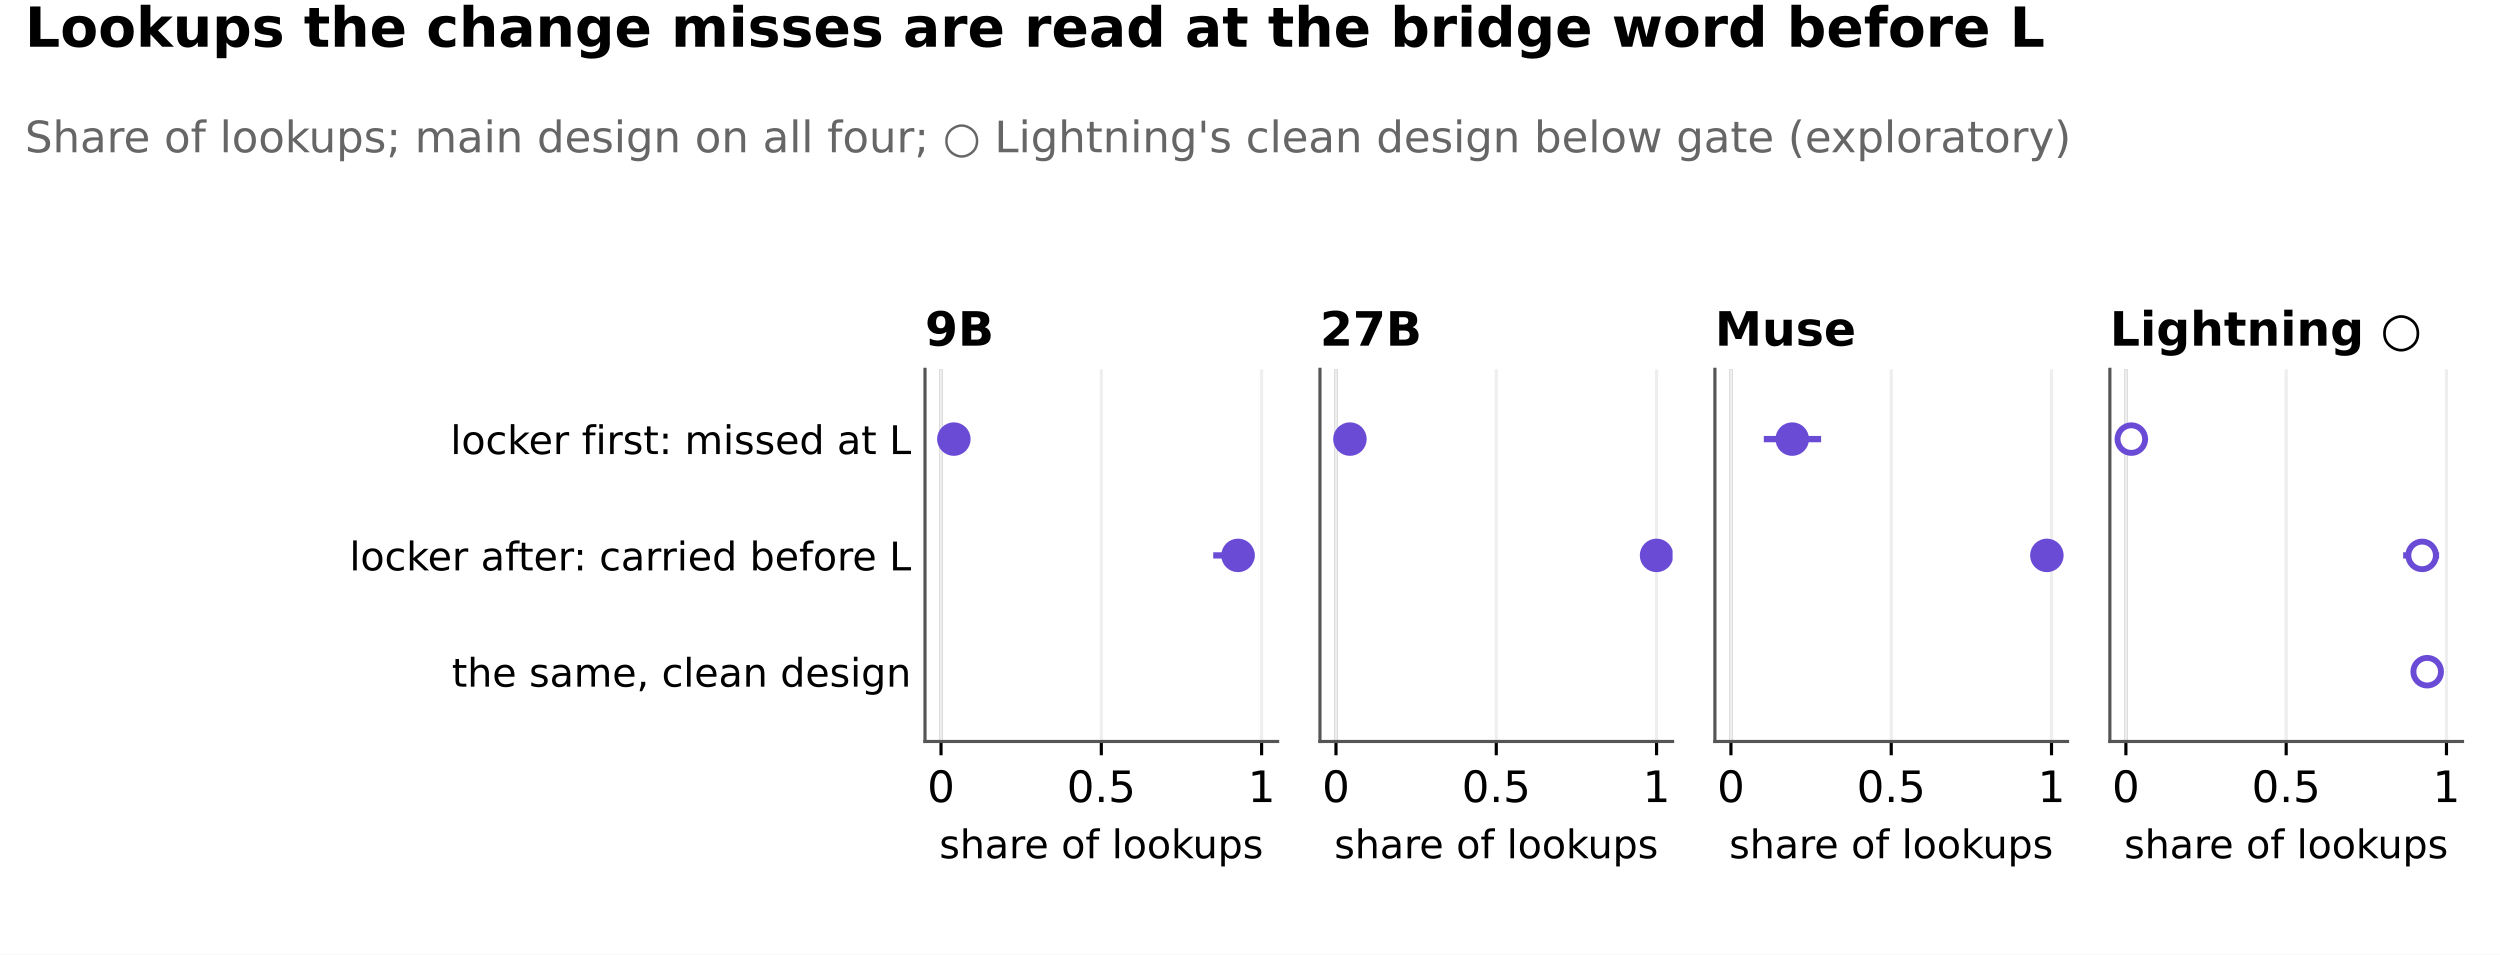
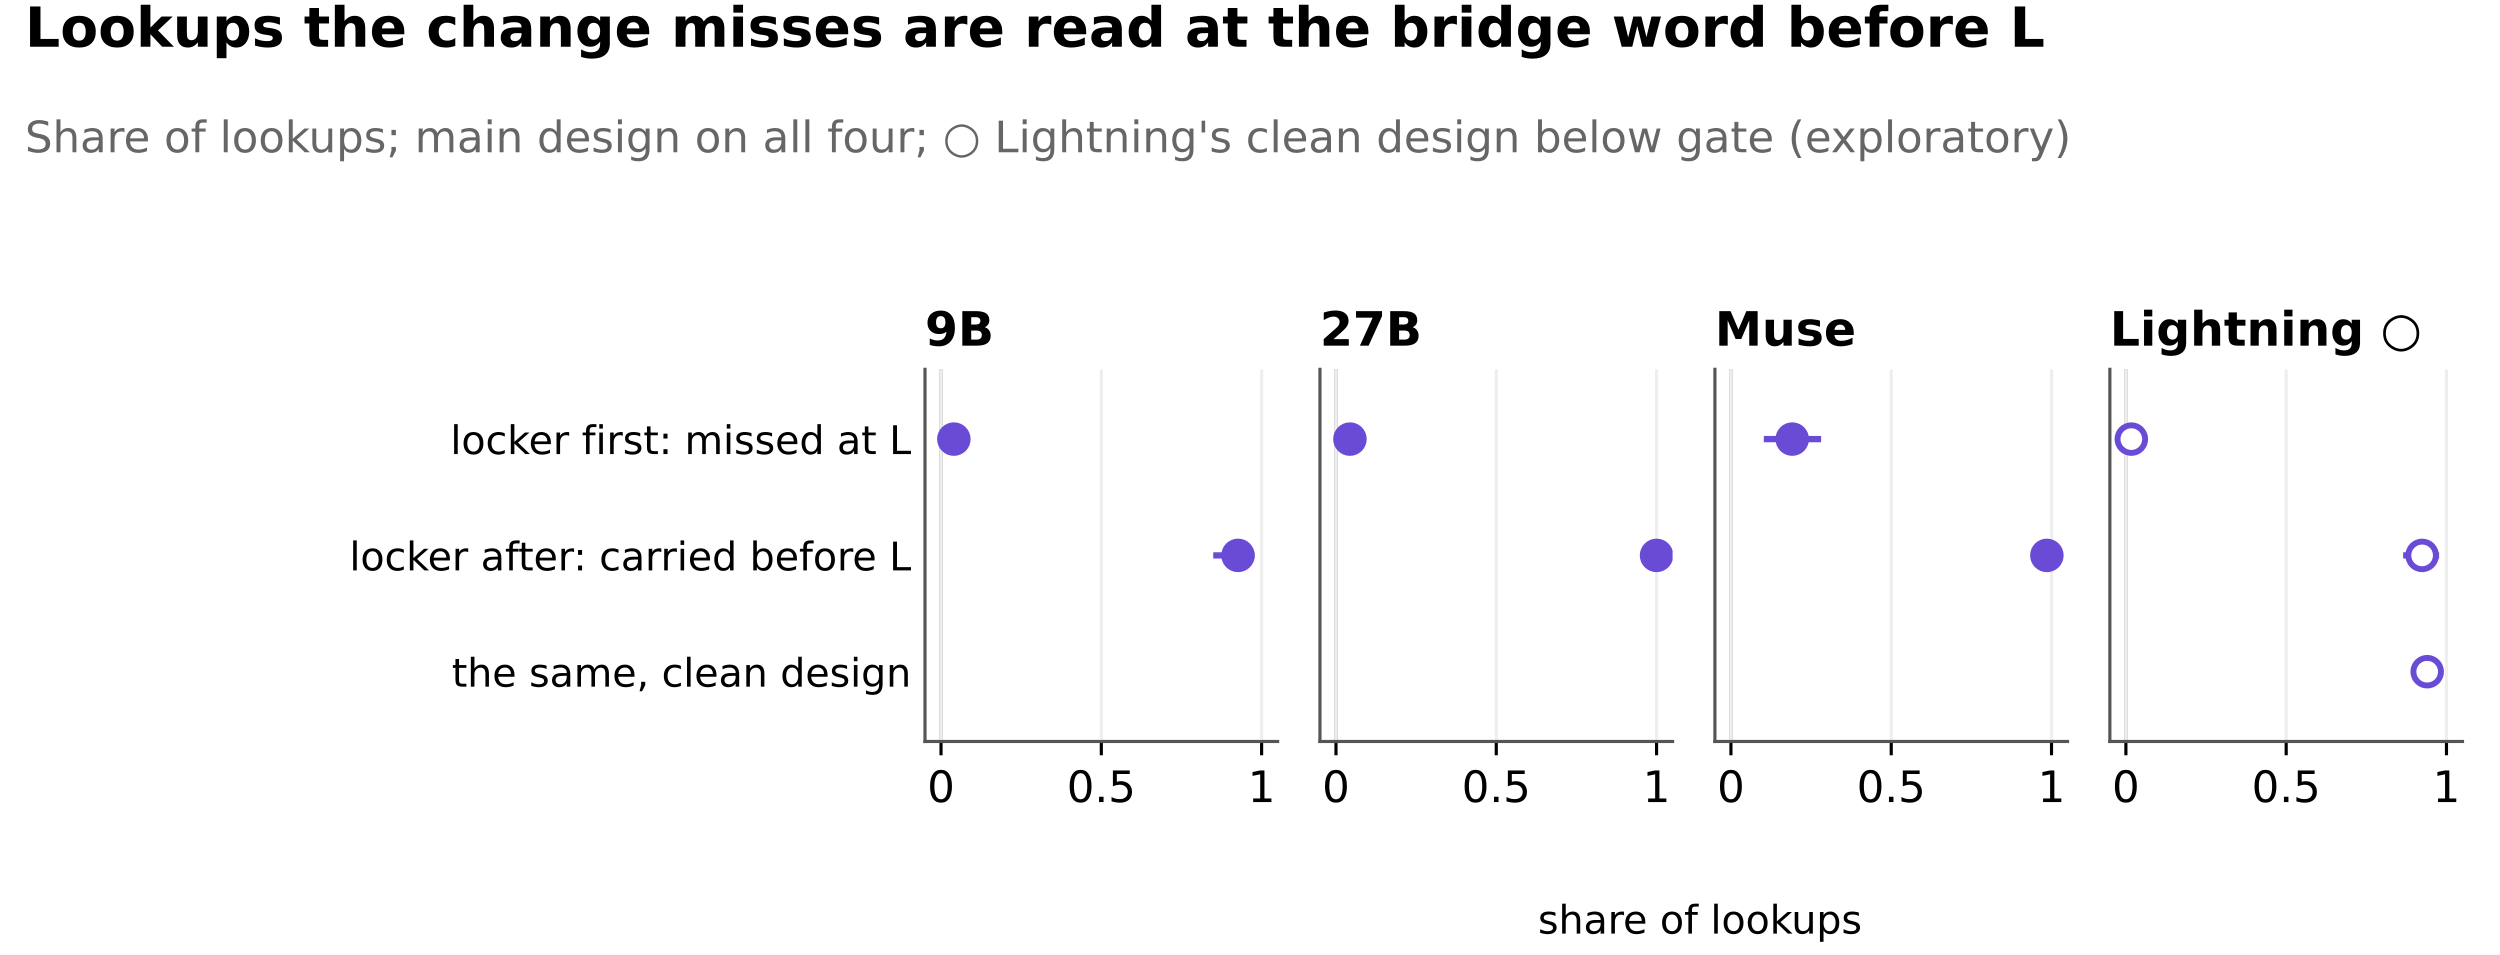
<svg xmlns="http://www.w3.org/2000/svg" xmlns:xlink="http://www.w3.org/1999/xlink" width="633.6pt" height="241.92pt" viewBox="0 0 633.6 241.92" version="1.1">
  <defs>
    <style type="text/css">*{stroke-linejoin: round; stroke-linecap: butt}</style>
  </defs>
  <g id="figure_1">
    <g id="patch_1">
      <path d="M 0 241.92  L 633.6 241.92  L 633.6 0  L 0 0  z " style="fill: #ffffff" />
    </g>
    <g id="axes_1">
      <g id="patch_2">
        <path d="M 234.432 187.92  L 323.804 187.92  L 323.804 93.6  L 234.432 93.6  z " style="fill: #ffffff" />
      </g>
      <g id="line2d_1">
-         <path d="M 238.494 187.92  L 238.494 93.6  " clip-path="url(#pc86608e66d)" style="fill: none; stroke: #999999; stroke-width: 0.8; stroke-linecap: square" />
+         <path d="M 238.494 187.92  L 238.494 93.6  " clip-path="url(#pe9fae04e97)" style="fill: none; stroke: #999999; stroke-width: 0.8; stroke-linecap: square" />
      </g>
      <g id="matplotlib.axis_1">
        <g id="xtick_1">
          <g id="line2d_2">
-             <path d="M 238.494 187.92  L 238.494 93.6  " clip-path="url(#pc86608e66d)" style="fill: none; stroke: #eeeeee; stroke-width: 0.8; stroke-linecap: square" />
+             <path d="M 238.494 187.92  L 238.494 93.6  " clip-path="url(#pe9fae04e97)" style="fill: none; stroke: #eeeeee; stroke-width: 0.8; stroke-linecap: square" />
          </g>
          <g id="line2d_3">
            <defs>
-               <path id="m258b55575c" d="M 0 0  L 0 3.5  " style="stroke: #000000; stroke-width: 0.8" />
+               <path id="m44c20ab8ee" d="M 0 0  L 0 3.5  " style="stroke: #000000; stroke-width: 0.8" />
            </defs>
            <g>
-               <use xlink:href="#m258b55575c" x="238.494" y="187.92" style="stroke: #000000; stroke-width: 0.8" />
+               <use xlink:href="#m44c20ab8ee" x="238.494" y="187.92" style="stroke: #000000; stroke-width: 0.8" />
            </g>
          </g>
          <g id="text_1">
            <text style="font-size: 11px; font-family: 'DejaVu Sans'; text-anchor: middle" x="238.494" y="203.277" transform="rotate(-0 238.4944 203.2774)">0</text>
          </g>
        </g>
        <g id="xtick_2">
          <g id="line2d_4">
-             <path d="M 279.118 187.92  L 279.118 93.6  " clip-path="url(#pc86608e66d)" style="fill: none; stroke: #eeeeee; stroke-width: 0.8; stroke-linecap: square" />
+             <path d="M 279.118 187.92  L 279.118 93.6  " clip-path="url(#pe9fae04e97)" style="fill: none; stroke: #eeeeee; stroke-width: 0.8; stroke-linecap: square" />
          </g>
          <g id="line2d_5">
            <g>
-               <use xlink:href="#m258b55575c" x="279.118" y="187.92" style="stroke: #000000; stroke-width: 0.8" />
+               <use xlink:href="#m44c20ab8ee" x="279.118" y="187.92" style="stroke: #000000; stroke-width: 0.8" />
            </g>
          </g>
          <g id="text_2">
            <text style="font-size: 11px; font-family: 'DejaVu Sans'; text-anchor: middle" x="279.118" y="203.277" transform="rotate(-0 279.1182 203.2774)">0.5</text>
          </g>
        </g>
        <g id="xtick_3">
          <g id="line2d_6">
-             <path d="M 319.742 187.92  L 319.742 93.6  " clip-path="url(#pc86608e66d)" style="fill: none; stroke: #eeeeee; stroke-width: 0.8; stroke-linecap: square" />
+             <path d="M 319.742 187.92  L 319.742 93.6  " clip-path="url(#pe9fae04e97)" style="fill: none; stroke: #eeeeee; stroke-width: 0.8; stroke-linecap: square" />
          </g>
          <g id="line2d_7">
            <g>
-               <use xlink:href="#m258b55575c" x="319.742" y="187.92" style="stroke: #000000; stroke-width: 0.8" />
+               <use xlink:href="#m44c20ab8ee" x="319.742" y="187.92" style="stroke: #000000; stroke-width: 0.8" />
            </g>
          </g>
          <g id="text_3">
            <text style="font-size: 11px; font-family: 'DejaVu Sans'; text-anchor: middle" x="319.742" y="203.277" transform="rotate(-0 319.7421 203.2774)">1</text>
          </g>
-         </g>
-         <g id="text_4">
-           <text style="font-size: 10px; font-family: 'DejaVu Sans'; text-anchor: middle" x="279.118" y="217.518" transform="rotate(-0 279.1182 217.5184)">share of lookups</text>
        </g>
      </g>
      <g id="matplotlib.axis_2">
        <g id="ytick_1">
          <g id="line2d_8" />
-           <g id="text_5">
+           <g id="text_4">
            <text style="font-size: 10px; font-family: 'DejaVu Sans'; text-anchor: end" x="230.932" y="115.084" transform="rotate(-0 230.932 115.0842)">locker first: missed at L</text>
          </g>
        </g>
        <g id="ytick_2">
          <g id="line2d_9" />
-           <g id="text_6">
+           <g id="text_5">
            <text style="font-size: 10px; font-family: 'DejaVu Sans'; text-anchor: end" x="230.932" y="144.559" transform="rotate(-0 230.932 144.5592)">locker after: carried before L</text>
          </g>
        </g>
        <g id="ytick_3">
          <g id="line2d_10" />
-           <g id="text_7">
+           <g id="text_6">
            <text style="font-size: 10px; font-family: 'DejaVu Sans'; text-anchor: end" x="230.932" y="174.034" transform="rotate(-0 230.932 174.0342)">the same, clean design</text>
          </g>
        </g>
      </g>
      <g id="line2d_11">
-         <path d="M 238.494 111.285  L 245.458 111.285  " clip-path="url(#pc86608e66d)" style="fill: none; stroke: #6a4bd6; stroke-width: 1.6" />
+         <path d="M 238.494 111.285  L 245.458 111.285  " clip-path="url(#pe9fae04e97)" style="fill: none; stroke: #6a4bd6; stroke-width: 1.6" />
      </g>
      <g id="line2d_12">
-         <path d="M 307.478 140.76  L 317.896 140.76  " clip-path="url(#pc86608e66d)" style="fill: none; stroke: #6a4bd6; stroke-width: 1.6" />
+         <path d="M 307.478 140.76  L 317.896 140.76  " clip-path="url(#pe9fae04e97)" style="fill: none; stroke: #6a4bd6; stroke-width: 1.6" />
      </g>
      <g id="patch_3">
        <path d="M 234.432 187.92  L 234.432 93.6  " style="fill: none; stroke: #555555; stroke-width: 0.8; stroke-linejoin: miter; stroke-linecap: square" />
      </g>
      <g id="patch_4">
        <path d="M 234.432 187.92  L 323.804 187.92  " style="fill: none; stroke: #555555; stroke-width: 0.8; stroke-linejoin: miter; stroke-linecap: square" />
      </g>
      <g id="line2d_13">
        <defs>
-           <path id="mbc6d140aa2" d="M 0 3.5  C 0.928 3.5 1.819 3.131 2.475 2.475  C 3.131 1.819 3.5 0.928 3.5 0  C 3.5 -0.928 3.131 -1.819 2.475 -2.475  C 1.819 -3.131 0.928 -3.5 0 -3.5  C -0.928 -3.5 -1.819 -3.131 -2.475 -2.475  C -3.131 -1.819 -3.5 -0.928 -3.5 0  C -3.5 0.928 -3.131 1.819 -2.475 2.475  C -1.819 3.131 -0.928 3.5 0 3.5  z " style="stroke: #6a4bd6; stroke-width: 1.5" />
+           <path id="mdc71b35489" d="M 0 3.5  C 0.928 3.5 1.819 3.131 2.475 2.475  C 3.131 1.819 3.5 0.928 3.5 0  C 3.5 -0.928 3.131 -1.819 2.475 -2.475  C 1.819 -3.131 0.928 -3.5 0 -3.5  C -0.928 -3.5 -1.819 -3.131 -2.475 -2.475  C -3.131 -1.819 -3.5 -0.928 -3.5 0  C -3.5 0.928 -3.131 1.819 -2.475 2.475  C -1.819 3.131 -0.928 3.5 0 3.5  z " style="stroke: #6a4bd6; stroke-width: 1.5" />
        </defs>
-         <g clip-path="url(#pc86608e66d)">
-           <use xlink:href="#mbc6d140aa2" x="241.744" y="111.285" style="fill: #6a4bd6; stroke: #6a4bd6; stroke-width: 1.5" />
+         <g clip-path="url(#pe9fae04e97)">
+           <use xlink:href="#mdc71b35489" x="241.744" y="111.285" style="fill: #6a4bd6; stroke: #6a4bd6; stroke-width: 1.5" />
        </g>
      </g>
      <g id="line2d_14">
-         <g clip-path="url(#pc86608e66d)">
-           <use xlink:href="#mbc6d140aa2" x="313.768" y="140.76" style="fill: #6a4bd6; stroke: #6a4bd6; stroke-width: 1.5" />
-         </g>
-       </g>
-       <g id="text_8">
+         <g clip-path="url(#pe9fae04e97)">
+           <use xlink:href="#mdc71b35489" x="313.768" y="140.76" style="fill: #6a4bd6; stroke: #6a4bd6; stroke-width: 1.5" />
+         </g>
+       </g>
+       <g id="text_7">
        <text style="font-weight: 700; font-size: 12px; font-family: 'DejaVu Sans'; text-anchor: start" x="234.432" y="87.6" transform="rotate(-0 234.432 87.6)">9B</text>
      </g>
    </g>
    <g id="axes_2">
      <g id="patch_5">
        <path d="M 334.529 187.92  L 423.902 187.92  L 423.902 93.6  L 334.529 93.6  z " style="fill: #ffffff" />
      </g>
      <g id="line2d_15">
-         <path d="M 338.592 187.92  L 338.592 93.6  " clip-path="url(#p6e7dfaacae)" style="fill: none; stroke: #999999; stroke-width: 0.8; stroke-linecap: square" />
+         <path d="M 338.592 187.92  L 338.592 93.6  " clip-path="url(#pb19604c774)" style="fill: none; stroke: #999999; stroke-width: 0.8; stroke-linecap: square" />
      </g>
      <g id="matplotlib.axis_3">
        <g id="xtick_4">
          <g id="line2d_16">
-             <path d="M 338.592 187.92  L 338.592 93.6  " clip-path="url(#p6e7dfaacae)" style="fill: none; stroke: #eeeeee; stroke-width: 0.8; stroke-linecap: square" />
+             <path d="M 338.592 187.92  L 338.592 93.6  " clip-path="url(#pb19604c774)" style="fill: none; stroke: #eeeeee; stroke-width: 0.8; stroke-linecap: square" />
          </g>
          <g id="line2d_17">
            <g>
-               <use xlink:href="#m258b55575c" x="338.592" y="187.92" style="stroke: #000000; stroke-width: 0.8" />
-             </g>
-           </g>
-           <g id="text_9">
+               <use xlink:href="#m44c20ab8ee" x="338.592" y="187.92" style="stroke: #000000; stroke-width: 0.8" />
+             </g>
+           </g>
+           <g id="text_8">
            <text style="font-size: 11px; font-family: 'DejaVu Sans'; text-anchor: middle" x="338.592" y="203.277" transform="rotate(-0 338.5916 203.2774)">0</text>
          </g>
        </g>
        <g id="xtick_5">
          <g id="line2d_18">
-             <path d="M 379.215 187.92  L 379.215 93.6  " clip-path="url(#p6e7dfaacae)" style="fill: none; stroke: #eeeeee; stroke-width: 0.8; stroke-linecap: square" />
+             <path d="M 379.215 187.92  L 379.215 93.6  " clip-path="url(#pb19604c774)" style="fill: none; stroke: #eeeeee; stroke-width: 0.8; stroke-linecap: square" />
          </g>
          <g id="line2d_19">
            <g>
-               <use xlink:href="#m258b55575c" x="379.215" y="187.92" style="stroke: #000000; stroke-width: 0.8" />
-             </g>
-           </g>
-           <g id="text_10">
+               <use xlink:href="#m44c20ab8ee" x="379.215" y="187.92" style="stroke: #000000; stroke-width: 0.8" />
+             </g>
+           </g>
+           <g id="text_9">
            <text style="font-size: 11px; font-family: 'DejaVu Sans'; text-anchor: middle" x="379.215" y="203.277" transform="rotate(-0 379.2154 203.2774)">0.5</text>
          </g>
        </g>
        <g id="xtick_6">
          <g id="line2d_20">
-             <path d="M 419.839 187.92  L 419.839 93.6  " clip-path="url(#p6e7dfaacae)" style="fill: none; stroke: #eeeeee; stroke-width: 0.8; stroke-linecap: square" />
+             <path d="M 419.839 187.92  L 419.839 93.6  " clip-path="url(#pb19604c774)" style="fill: none; stroke: #eeeeee; stroke-width: 0.8; stroke-linecap: square" />
          </g>
          <g id="line2d_21">
            <g>
-               <use xlink:href="#m258b55575c" x="419.839" y="187.92" style="stroke: #000000; stroke-width: 0.8" />
-             </g>
-           </g>
-           <g id="text_11">
+               <use xlink:href="#m44c20ab8ee" x="419.839" y="187.92" style="stroke: #000000; stroke-width: 0.8" />
+             </g>
+           </g>
+           <g id="text_10">
            <text style="font-size: 11px; font-family: 'DejaVu Sans'; text-anchor: middle" x="419.839" y="203.277" transform="rotate(-0 419.8393 203.2774)">1</text>
          </g>
-         </g>
-         <g id="text_12">
-           <text style="font-size: 10px; font-family: 'DejaVu Sans'; text-anchor: middle" x="379.215" y="217.518" transform="rotate(-0 379.2154 217.5184)">share of lookups</text>
        </g>
      </g>
      <g id="matplotlib.axis_4">
        <g id="ytick_4">
          <g id="line2d_22" />
        </g>
        <g id="ytick_5">
          <g id="line2d_23" />
        </g>
        <g id="ytick_6">
          <g id="line2d_24" />
        </g>
      </g>
      <g id="line2d_25">
-         <path d="M 338.592 111.285  L 345.761 111.285  " clip-path="url(#p6e7dfaacae)" style="fill: none; stroke: #6a4bd6; stroke-width: 1.6" />
+         <path d="M 338.592 111.285  L 345.761 111.285  " clip-path="url(#pb19604c774)" style="fill: none; stroke: #6a4bd6; stroke-width: 1.6" />
      </g>
      <g id="line2d_26">
-         <path d="M 419.839 140.76  L 419.839 140.76  " clip-path="url(#p6e7dfaacae)" style="fill: none; stroke: #6a4bd6; stroke-width: 1.6" />
+         <path d="M 419.839 140.76  L 419.839 140.76  " clip-path="url(#pb19604c774)" style="fill: none; stroke: #6a4bd6; stroke-width: 1.6" />
      </g>
      <g id="patch_6">
        <path d="M 334.529 187.92  L 334.529 93.6  " style="fill: none; stroke: #555555; stroke-width: 0.8; stroke-linejoin: miter; stroke-linecap: square" />
      </g>
      <g id="patch_7">
        <path d="M 334.529 187.92  L 423.902 187.92  " style="fill: none; stroke: #555555; stroke-width: 0.8; stroke-linejoin: miter; stroke-linecap: square" />
      </g>
      <g id="line2d_27">
-         <g clip-path="url(#p6e7dfaacae)">
-           <use xlink:href="#mbc6d140aa2" x="342.124" y="111.285" style="fill: #6a4bd6; stroke: #6a4bd6; stroke-width: 1.5" />
+         <g clip-path="url(#pb19604c774)">
+           <use xlink:href="#mdc71b35489" x="342.124" y="111.285" style="fill: #6a4bd6; stroke: #6a4bd6; stroke-width: 1.5" />
        </g>
      </g>
      <g id="line2d_28">
-         <g clip-path="url(#p6e7dfaacae)">
-           <use xlink:href="#mbc6d140aa2" x="419.839" y="140.76" style="fill: #6a4bd6; stroke: #6a4bd6; stroke-width: 1.5" />
-         </g>
-       </g>
-       <g id="text_13">
+         <g clip-path="url(#pb19604c774)">
+           <use xlink:href="#mdc71b35489" x="419.839" y="140.76" style="fill: #6a4bd6; stroke: #6a4bd6; stroke-width: 1.5" />
+         </g>
+       </g>
+       <g id="text_11">
        <text style="font-weight: 700; font-size: 12px; font-family: 'DejaVu Sans'; text-anchor: start" x="334.529" y="87.6" transform="rotate(-0 334.5292 87.6)">27B</text>
      </g>
    </g>
    <g id="axes_3">
      <g id="patch_8">
        <path d="M 434.626 187.92  L 523.999 187.92  L 523.999 93.6  L 434.626 93.6  z " style="fill: #ffffff" />
      </g>
      <g id="line2d_29">
-         <path d="M 438.689 187.92  L 438.689 93.6  " clip-path="url(#p7b498d49ba)" style="fill: none; stroke: #999999; stroke-width: 0.8; stroke-linecap: square" />
+         <path d="M 438.689 187.92  L 438.689 93.6  " clip-path="url(#pe8e29150ae)" style="fill: none; stroke: #999999; stroke-width: 0.8; stroke-linecap: square" />
      </g>
      <g id="matplotlib.axis_5">
        <g id="xtick_7">
          <g id="line2d_30">
-             <path d="M 438.689 187.92  L 438.689 93.6  " clip-path="url(#p7b498d49ba)" style="fill: none; stroke: #eeeeee; stroke-width: 0.8; stroke-linecap: square" />
+             <path d="M 438.689 187.92  L 438.689 93.6  " clip-path="url(#pe8e29150ae)" style="fill: none; stroke: #eeeeee; stroke-width: 0.8; stroke-linecap: square" />
          </g>
          <g id="line2d_31">
            <g>
-               <use xlink:href="#m258b55575c" x="438.689" y="187.92" style="stroke: #000000; stroke-width: 0.8" />
-             </g>
-           </g>
-           <g id="text_14">
+               <use xlink:href="#m44c20ab8ee" x="438.689" y="187.92" style="stroke: #000000; stroke-width: 0.8" />
+             </g>
+           </g>
+           <g id="text_12">
            <text style="font-size: 11px; font-family: 'DejaVu Sans'; text-anchor: middle" x="438.689" y="203.277" transform="rotate(-0 438.6887 203.2774)">0</text>
          </g>
        </g>
        <g id="xtick_8">
          <g id="line2d_32">
-             <path d="M 479.313 187.92  L 479.313 93.6  " clip-path="url(#p7b498d49ba)" style="fill: none; stroke: #eeeeee; stroke-width: 0.8; stroke-linecap: square" />
+             <path d="M 479.313 187.92  L 479.313 93.6  " clip-path="url(#pe8e29150ae)" style="fill: none; stroke: #eeeeee; stroke-width: 0.8; stroke-linecap: square" />
          </g>
          <g id="line2d_33">
            <g>
-               <use xlink:href="#m258b55575c" x="479.313" y="187.92" style="stroke: #000000; stroke-width: 0.8" />
-             </g>
-           </g>
-           <g id="text_15">
+               <use xlink:href="#m44c20ab8ee" x="479.313" y="187.92" style="stroke: #000000; stroke-width: 0.8" />
+             </g>
+           </g>
+           <g id="text_13">
            <text style="font-size: 11px; font-family: 'DejaVu Sans'; text-anchor: middle" x="479.313" y="203.277" transform="rotate(-0 479.3126 203.2774)">0.5</text>
          </g>
        </g>
        <g id="xtick_9">
          <g id="line2d_34">
-             <path d="M 519.936 187.92  L 519.936 93.6  " clip-path="url(#p7b498d49ba)" style="fill: none; stroke: #eeeeee; stroke-width: 0.8; stroke-linecap: square" />
+             <path d="M 519.936 187.92  L 519.936 93.6  " clip-path="url(#pe8e29150ae)" style="fill: none; stroke: #eeeeee; stroke-width: 0.8; stroke-linecap: square" />
          </g>
          <g id="line2d_35">
            <g>
-               <use xlink:href="#m258b55575c" x="519.936" y="187.92" style="stroke: #000000; stroke-width: 0.8" />
-             </g>
-           </g>
-           <g id="text_16">
+               <use xlink:href="#m44c20ab8ee" x="519.936" y="187.92" style="stroke: #000000; stroke-width: 0.8" />
+             </g>
+           </g>
+           <g id="text_14">
            <text style="font-size: 11px; font-family: 'DejaVu Sans'; text-anchor: middle" x="519.936" y="203.277" transform="rotate(-0 519.9364 203.2774)">1</text>
          </g>
-         </g>
-         <g id="text_17">
-           <text style="font-size: 10px; font-family: 'DejaVu Sans'; text-anchor: middle" x="479.313" y="217.518" transform="rotate(-0 479.3126 217.5184)">share of lookups</text>
        </g>
      </g>
      <g id="matplotlib.axis_6">
        <g id="ytick_7">
          <g id="line2d_36" />
        </g>
        <g id="ytick_8">
          <g id="line2d_37" />
        </g>
        <g id="ytick_9">
          <g id="line2d_38" />
        </g>
      </g>
      <g id="line2d_39">
-         <path d="M 447.021 111.285  L 461.54 111.285  " clip-path="url(#p7b498d49ba)" style="fill: none; stroke: #6a4bd6; stroke-width: 1.6" />
+         <path d="M 447.021 111.285  L 461.54 111.285  " clip-path="url(#pe8e29150ae)" style="fill: none; stroke: #6a4bd6; stroke-width: 1.6" />
      </g>
      <g id="line2d_40">
-         <path d="M 515.805 140.76  L 519.936 140.76  " clip-path="url(#p7b498d49ba)" style="fill: none; stroke: #6a4bd6; stroke-width: 1.6" />
+         <path d="M 515.805 140.76  L 519.936 140.76  " clip-path="url(#pe8e29150ae)" style="fill: none; stroke: #6a4bd6; stroke-width: 1.6" />
      </g>
      <g id="patch_9">
        <path d="M 434.626 187.92  L 434.626 93.6  " style="fill: none; stroke: #555555; stroke-width: 0.8; stroke-linejoin: miter; stroke-linecap: square" />
      </g>
      <g id="patch_10">
        <path d="M 434.626 187.92  L 523.999 187.92  " style="fill: none; stroke: #555555; stroke-width: 0.8; stroke-linejoin: miter; stroke-linecap: square" />
      </g>
      <g id="line2d_41">
-         <g clip-path="url(#p7b498d49ba)">
-           <use xlink:href="#mbc6d140aa2" x="454.221" y="111.285" style="fill: #6a4bd6; stroke: #6a4bd6; stroke-width: 1.5" />
+         <g clip-path="url(#pe8e29150ae)">
+           <use xlink:href="#mdc71b35489" x="454.221" y="111.285" style="fill: #6a4bd6; stroke: #6a4bd6; stroke-width: 1.5" />
        </g>
      </g>
      <g id="line2d_42">
-         <g clip-path="url(#p7b498d49ba)">
-           <use xlink:href="#mbc6d140aa2" x="518.759" y="140.76" style="fill: #6a4bd6; stroke: #6a4bd6; stroke-width: 1.5" />
-         </g>
-       </g>
-       <g id="text_18">
+         <g clip-path="url(#pe8e29150ae)">
+           <use xlink:href="#mdc71b35489" x="518.759" y="140.76" style="fill: #6a4bd6; stroke: #6a4bd6; stroke-width: 1.5" />
+         </g>
+       </g>
+       <g id="text_15">
        <text style="font-weight: 700; font-size: 12px; font-family: 'DejaVu Sans'; text-anchor: start" x="434.626" y="87.6" transform="rotate(-0 434.6263 87.6)">Muse</text>
      </g>
    </g>
    <g id="axes_4">
      <g id="patch_11">
        <path d="M 534.724 187.92  L 624.096 187.92  L 624.096 93.6  L 534.724 93.6  z " style="fill: #ffffff" />
      </g>
      <g id="line2d_43">
-         <path d="M 538.786 187.92  L 538.786 93.6  " clip-path="url(#p1a8a684121)" style="fill: none; stroke: #999999; stroke-width: 0.8; stroke-linecap: square" />
+         <path d="M 538.786 187.92  L 538.786 93.6  " clip-path="url(#p147ec983fb)" style="fill: none; stroke: #999999; stroke-width: 0.8; stroke-linecap: square" />
      </g>
      <g id="matplotlib.axis_7">
        <g id="xtick_10">
          <g id="line2d_44">
-             <path d="M 538.786 187.92  L 538.786 93.6  " clip-path="url(#p1a8a684121)" style="fill: none; stroke: #eeeeee; stroke-width: 0.8; stroke-linecap: square" />
+             <path d="M 538.786 187.92  L 538.786 93.6  " clip-path="url(#p147ec983fb)" style="fill: none; stroke: #eeeeee; stroke-width: 0.8; stroke-linecap: square" />
          </g>
          <g id="line2d_45">
            <g>
-               <use xlink:href="#m258b55575c" x="538.786" y="187.92" style="stroke: #000000; stroke-width: 0.8" />
-             </g>
-           </g>
-           <g id="text_19">
+               <use xlink:href="#m44c20ab8ee" x="538.786" y="187.92" style="stroke: #000000; stroke-width: 0.8" />
+             </g>
+           </g>
+           <g id="text_16">
            <text style="font-size: 11px; font-family: 'DejaVu Sans'; text-anchor: middle" x="538.786" y="203.277" transform="rotate(-0 538.7859 203.2774)">0</text>
          </g>
        </g>
        <g id="xtick_11">
          <g id="line2d_46">
-             <path d="M 579.41 187.92  L 579.41 93.6  " clip-path="url(#p1a8a684121)" style="fill: none; stroke: #eeeeee; stroke-width: 0.8; stroke-linecap: square" />
+             <path d="M 579.41 187.92  L 579.41 93.6  " clip-path="url(#p147ec983fb)" style="fill: none; stroke: #eeeeee; stroke-width: 0.8; stroke-linecap: square" />
          </g>
          <g id="line2d_47">
            <g>
-               <use xlink:href="#m258b55575c" x="579.41" y="187.92" style="stroke: #000000; stroke-width: 0.8" />
-             </g>
-           </g>
-           <g id="text_20">
+               <use xlink:href="#m44c20ab8ee" x="579.41" y="187.92" style="stroke: #000000; stroke-width: 0.8" />
+             </g>
+           </g>
+           <g id="text_17">
            <text style="font-size: 11px; font-family: 'DejaVu Sans'; text-anchor: middle" x="579.41" y="203.277" transform="rotate(-0 579.4098 203.2774)">0.5</text>
          </g>
        </g>
        <g id="xtick_12">
          <g id="line2d_48">
-             <path d="M 620.034 187.92  L 620.034 93.6  " clip-path="url(#p1a8a684121)" style="fill: none; stroke: #eeeeee; stroke-width: 0.8; stroke-linecap: square" />
+             <path d="M 620.034 187.92  L 620.034 93.6  " clip-path="url(#p147ec983fb)" style="fill: none; stroke: #eeeeee; stroke-width: 0.8; stroke-linecap: square" />
          </g>
          <g id="line2d_49">
            <g>
-               <use xlink:href="#m258b55575c" x="620.034" y="187.92" style="stroke: #000000; stroke-width: 0.8" />
-             </g>
-           </g>
-           <g id="text_21">
+               <use xlink:href="#m44c20ab8ee" x="620.034" y="187.92" style="stroke: #000000; stroke-width: 0.8" />
+             </g>
+           </g>
+           <g id="text_18">
            <text style="font-size: 11px; font-family: 'DejaVu Sans'; text-anchor: middle" x="620.034" y="203.277" transform="rotate(-0 620.0336 203.2774)">1</text>
          </g>
-         </g>
-         <g id="text_22">
-           <text style="font-size: 10px; font-family: 'DejaVu Sans'; text-anchor: middle" x="579.41" y="217.518" transform="rotate(-0 579.4098 217.5184)">share of lookups</text>
        </g>
      </g>
      <g id="matplotlib.axis_8">
        <g id="ytick_10">
          <g id="line2d_50" />
        </g>
        <g id="ytick_11">
          <g id="line2d_51" />
        </g>
        <g id="ytick_12">
          <g id="line2d_52" />
        </g>
      </g>
      <g id="line2d_53">
-         <path d="M 538.786 111.285  L 543.565 111.285  " clip-path="url(#p1a8a684121)" style="fill: none; stroke: #6a4bd6; stroke-width: 1.6" />
+         <path d="M 538.786 111.285  L 543.565 111.285  " clip-path="url(#p147ec983fb)" style="fill: none; stroke: #6a4bd6; stroke-width: 1.6" />
      </g>
      <g id="line2d_54">
-         <path d="M 609.054 140.76  L 618.166 140.76  " clip-path="url(#p1a8a684121)" style="fill: none; stroke: #6a4bd6; stroke-width: 1.6" />
+         <path d="M 609.054 140.76  L 618.166 140.76  " clip-path="url(#p147ec983fb)" style="fill: none; stroke: #6a4bd6; stroke-width: 1.6" />
      </g>
      <g id="line2d_55">
-         <path d="M 611.329 170.235  L 618.129 170.235  " clip-path="url(#p1a8a684121)" style="fill: none; stroke: #6a4bd6; stroke-width: 1.6" />
+         <path d="M 611.329 170.235  L 618.129 170.235  " clip-path="url(#p147ec983fb)" style="fill: none; stroke: #6a4bd6; stroke-width: 1.6" />
      </g>
      <g id="patch_12">
        <path d="M 534.724 187.92  L 534.724 93.6  " style="fill: none; stroke: #555555; stroke-width: 0.8; stroke-linejoin: miter; stroke-linecap: square" />
      </g>
      <g id="patch_13">
        <path d="M 534.724 187.92  L 624.096 187.92  " style="fill: none; stroke: #555555; stroke-width: 0.8; stroke-linejoin: miter; stroke-linecap: square" />
      </g>
      <g id="line2d_56">
        <defs>
-           <path id="m687b7f514a" d="M 0 3.5  C 0.928 3.5 1.819 3.131 2.475 2.475  C 3.131 1.819 3.5 0.928 3.5 0  C 3.5 -0.928 3.131 -1.819 2.475 -2.475  C 1.819 -3.131 0.928 -3.5 0 -3.5  C -0.928 -3.5 -1.819 -3.131 -2.475 -2.475  C -3.131 -1.819 -3.5 -0.928 -3.5 0  C -3.5 0.928 -3.131 1.819 -2.475 2.475  C -1.819 3.131 -0.928 3.5 0 3.5  z " style="stroke: #6a4bd6; stroke-width: 1.5" />
+           <path id="m484bb0d65e" d="M 0 3.5  C 0.928 3.5 1.819 3.131 2.475 2.475  C 3.131 1.819 3.5 0.928 3.5 0  C 3.5 -0.928 3.131 -1.819 2.475 -2.475  C 1.819 -3.131 0.928 -3.5 0 -3.5  C -0.928 -3.5 -1.819 -3.131 -2.475 -2.475  C -3.131 -1.819 -3.5 -0.928 -3.5 0  C -3.5 0.928 -3.131 1.819 -2.475 2.475  C -1.819 3.131 -0.928 3.5 0 3.5  z " style="stroke: #6a4bd6; stroke-width: 1.5" />
        </defs>
-         <g clip-path="url(#p1a8a684121)">
-           <use xlink:href="#m687b7f514a" x="540.163" y="111.285" style="fill: #ffffff; stroke: #6a4bd6; stroke-width: 1.5" />
+         <g clip-path="url(#p147ec983fb)">
+           <use xlink:href="#m484bb0d65e" x="540.163" y="111.285" style="fill: #ffffff; stroke: #6a4bd6; stroke-width: 1.5" />
        </g>
      </g>
      <g id="line2d_57">
-         <g clip-path="url(#p1a8a684121)">
-           <use xlink:href="#m687b7f514a" x="613.863" y="140.76" style="fill: #ffffff; stroke: #6a4bd6; stroke-width: 1.5" />
+         <g clip-path="url(#p147ec983fb)">
+           <use xlink:href="#m484bb0d65e" x="613.863" y="140.76" style="fill: #ffffff; stroke: #6a4bd6; stroke-width: 1.5" />
        </g>
      </g>
      <g id="line2d_58">
-         <g clip-path="url(#p1a8a684121)">
-           <use xlink:href="#m687b7f514a" x="615.147" y="170.235" style="fill: #ffffff; stroke: #6a4bd6; stroke-width: 1.5" />
-         </g>
-       </g>
-       <g id="text_23">
+         <g clip-path="url(#p147ec983fb)">
+           <use xlink:href="#m484bb0d65e" x="615.147" y="170.235" style="fill: #ffffff; stroke: #6a4bd6; stroke-width: 1.5" />
+         </g>
+       </g>
+       <g id="text_19">
        <text style="font-weight: 700; font-size: 12px; font-family: 'DejaVu Sans'; text-anchor: start" x="534.724" y="87.6" transform="rotate(-0 534.7235 87.6)">Lightning ○</text>
      </g>
    </g>
-     <g id="text_24">
+     <g id="text_20">
      <text style="font-weight: 700; font-size: 14px; font-family: 'DejaVu Sans'; text-anchor: start" x="6.336" y="11.847" transform="rotate(-0 6.336 11.84741)">Lookups the change misses are read at the bridge word before L</text>
    </g>
-     <g id="text_25">
+     <g id="text_21">
      <text style="font-size: 11px; font-family: 'DejaVu Sans'; text-anchor: start; fill: #666666" x="6.336" y="38.598" transform="rotate(-0 6.336 38.59828)">Share of lookups; main design on all four; ○ Lightning's clean design below gate (exploratory)</text>
+     </g>
+     <g id="text_22">
+       <text style="font-size: 10px; font-family: 'DejaVu Sans'; text-anchor: middle" x="430.848" y="236.615" transform="rotate(-0 430.848 236.6146)">share of lookups</text>
    </g>
  </g>
  <defs>
-     <clipPath id="pc86608e66d">
+     <clipPath id="pe9fae04e97">
      <rect x="234.432" y="93.6" width="89.372" height="94.32" />
    </clipPath>
-     <clipPath id="p6e7dfaacae">
+     <clipPath id="pb19604c774">
      <rect x="334.529" y="93.6" width="89.372" height="94.32" />
    </clipPath>
-     <clipPath id="p7b498d49ba">
+     <clipPath id="pe8e29150ae">
      <rect x="434.626" y="93.6" width="89.372" height="94.32" />
    </clipPath>
-     <clipPath id="p1a8a684121">
+     <clipPath id="p147ec983fb">
      <rect x="534.724" y="93.6" width="89.372" height="94.32" />
    </clipPath>
  </defs>
</svg>
